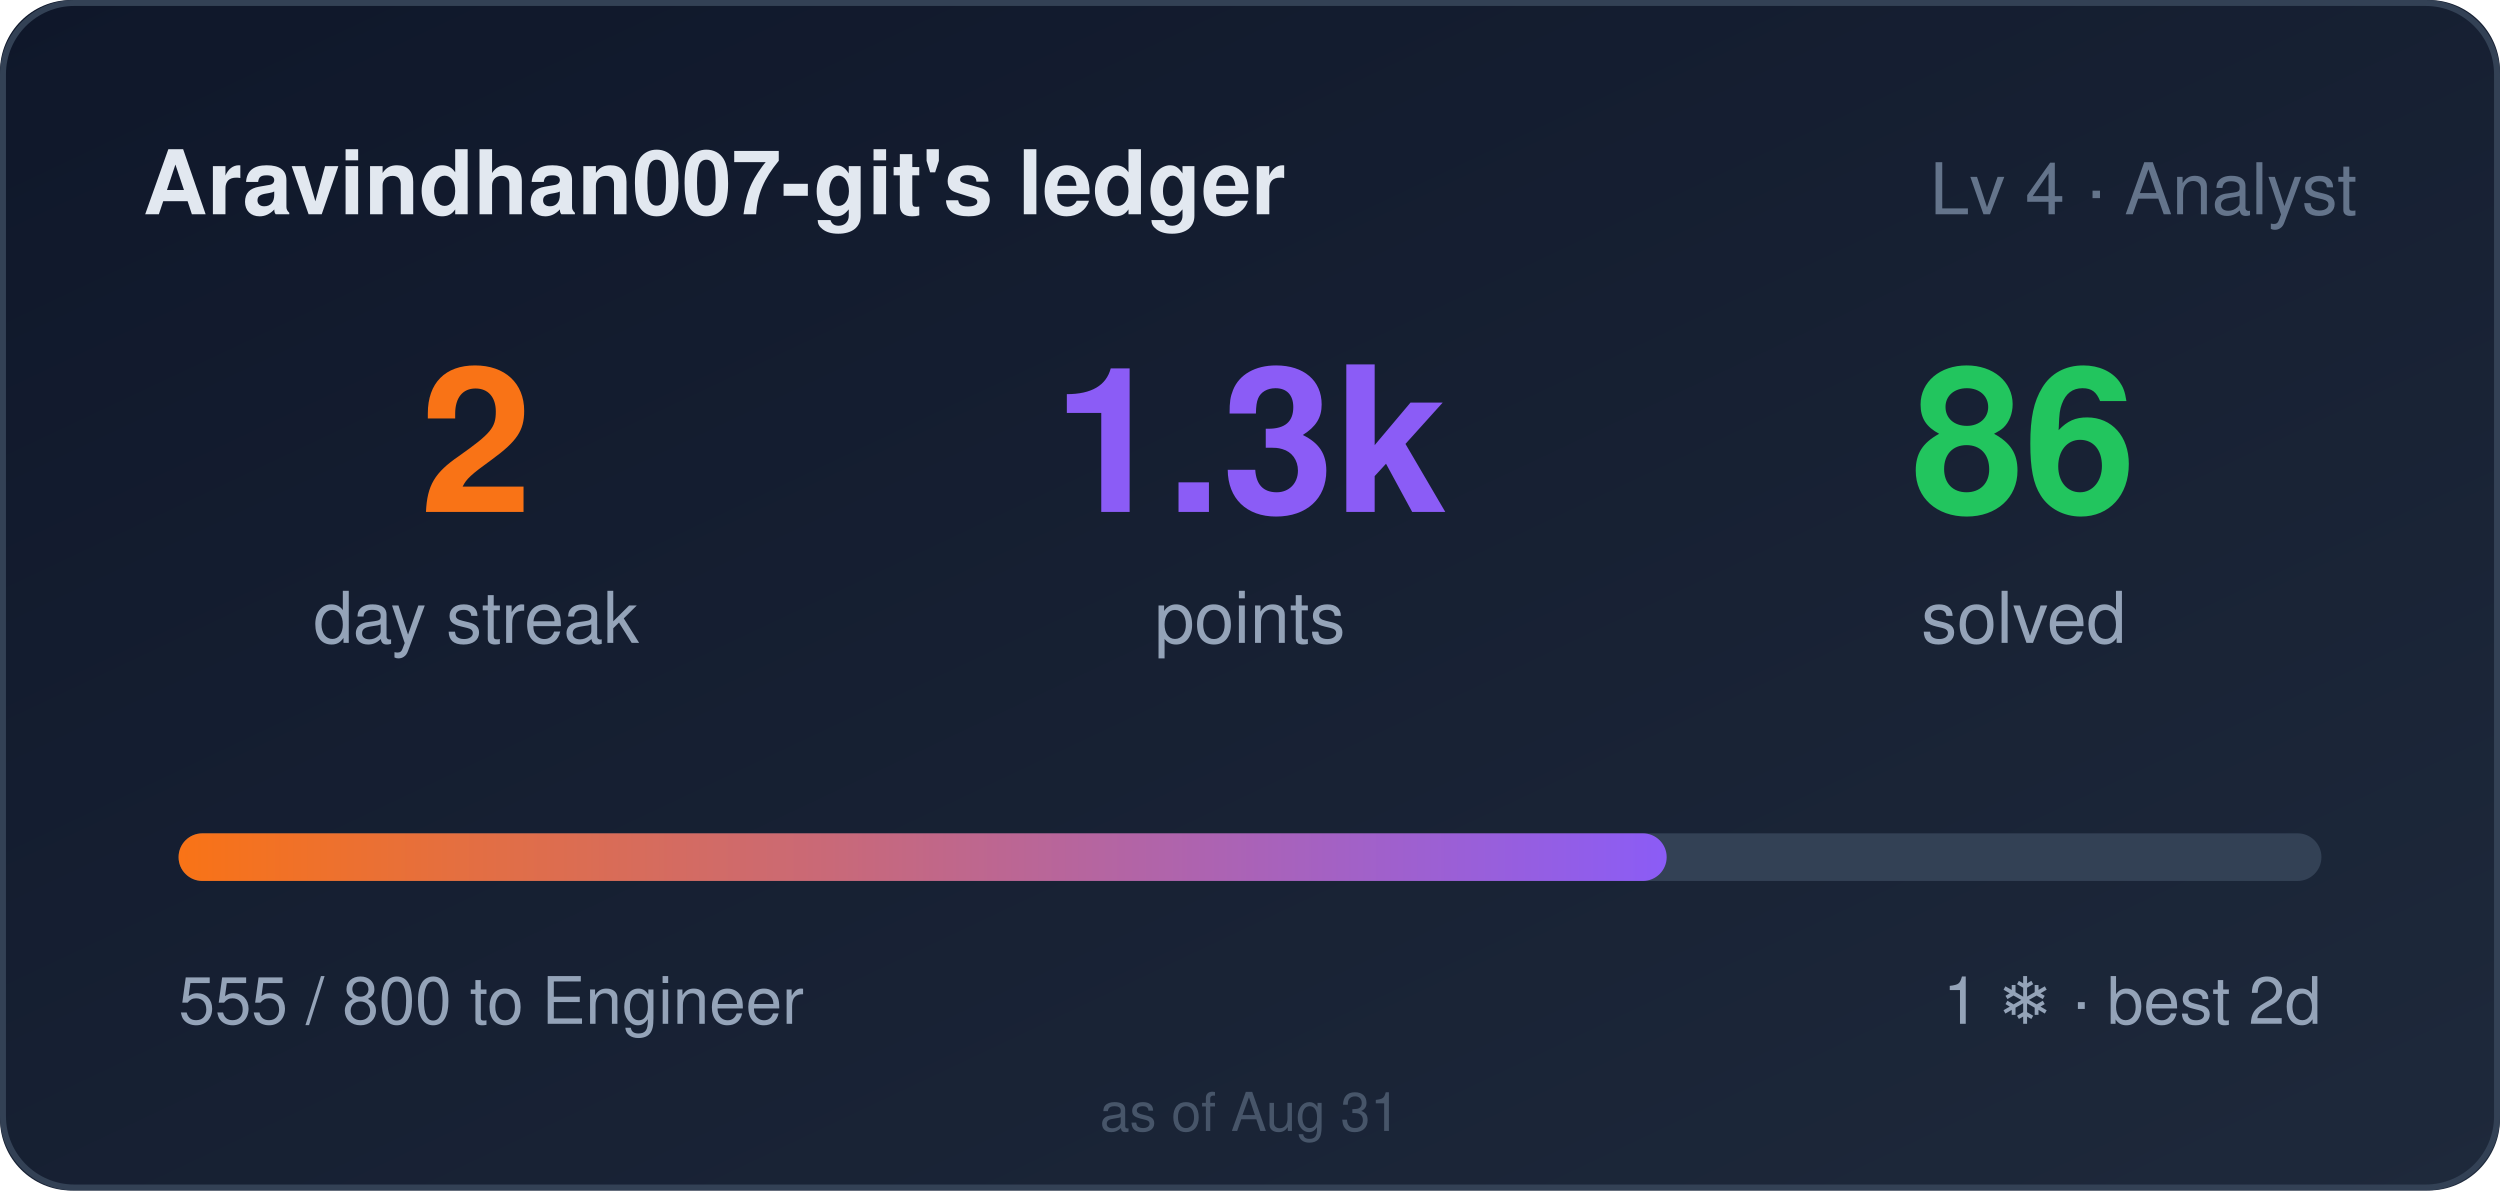
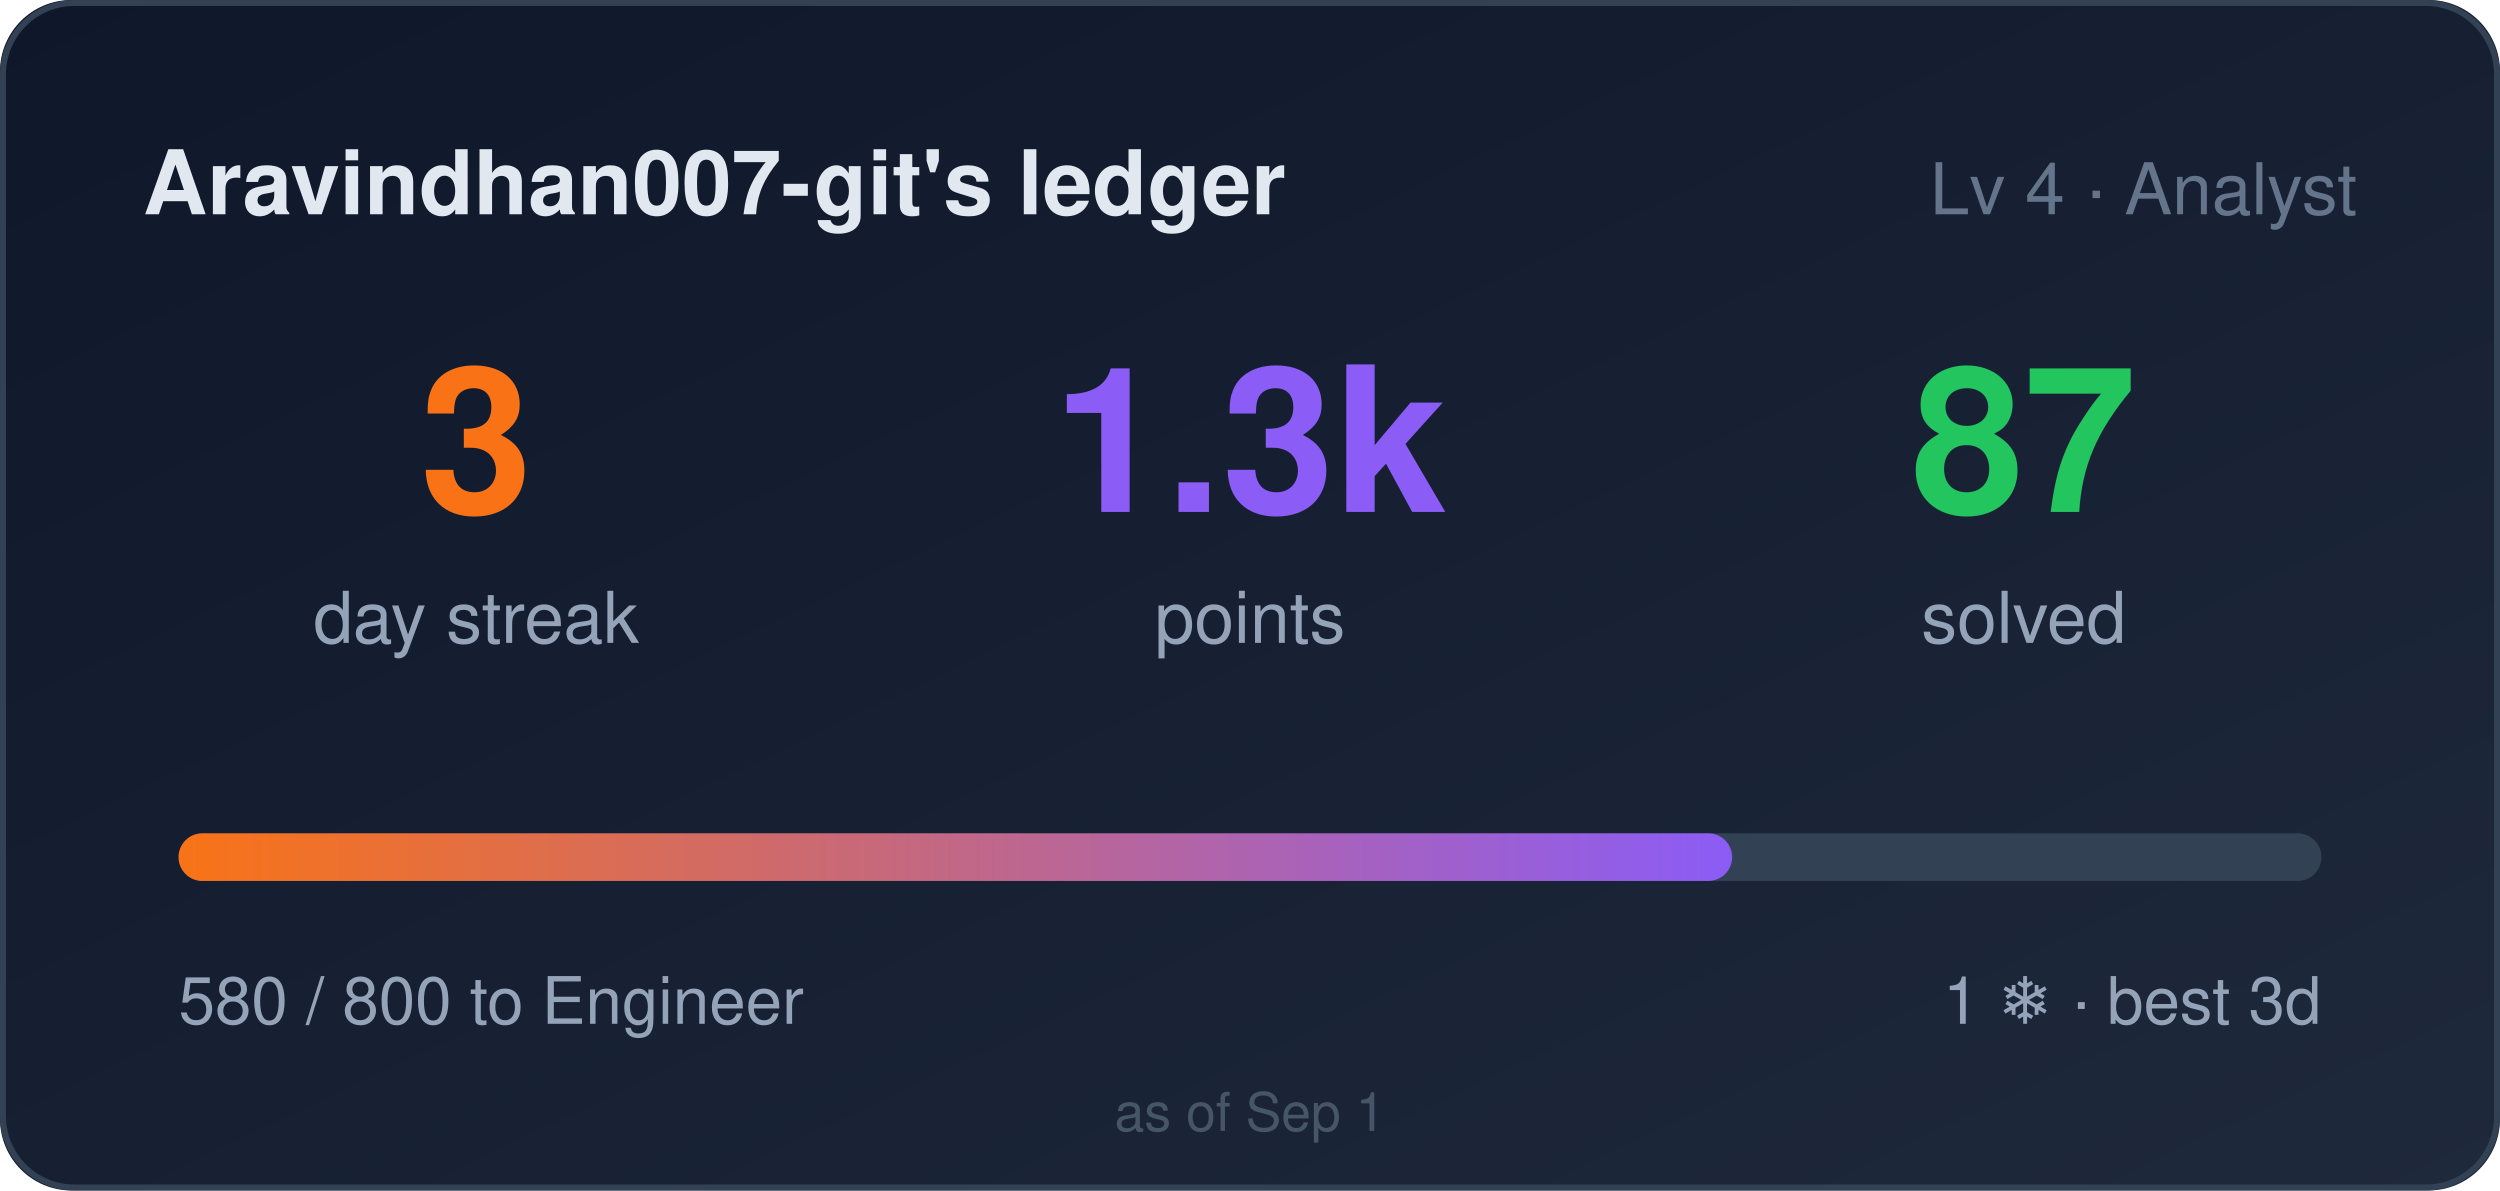
- <svg xmlns="http://www.w3.org/2000/svg" width="420" height="200" role="img" aria-label="Aravindhan007-git's ledger: 2 day streak, 1255 points">
+ <svg xmlns="http://www.w3.org/2000/svg" width="420" height="200" role="img" aria-label="Aravindhan007-git's ledger: 3 day streak, 1280 points">
  <style>
    .bar,.n{transform-box:fill-box}
    .bar{transform-origin:left center}
    @media (prefers-reduced-motion: no-preference){
      .bar{animation:cl-grow .9s cubic-bezier(.22,1,.36,1) both}
      .n{animation:cl-rise .5s ease-out both}
      .n2{animation-delay:.08s}
      .n3{animation-delay:.16s}
    }
    @keyframes cl-grow{from{transform:scaleX(0)}to{transform:scaleX(1)}}
    @keyframes cl-rise{from{opacity:0;transform:translateY(6px)}to{opacity:1;transform:none}}
  </style>
  <defs>
    <linearGradient id="bg" x1="0" y1="0" x2="1" y2="1">
      <stop offset="0" stop-color="#0f172a" />
      <stop offset="1" stop-color="#1e293b" />
    </linearGradient>
    <linearGradient id="bar" x1="0" y1="0" x2="1" y2="0">
      <stop offset="0" stop-color="#f97316" />
      <stop offset="1" stop-color="#8b5cf6" />
    </linearGradient>
  </defs>
  <rect width="420" height="200" rx="12" fill="url(#bg)" />
  <rect x="0.5" y="0.5" width="419" height="199" rx="12" fill="none" stroke="#334155" />
  <text x="24" y="36" fill="#e2e8f0" font-size="15" font-weight="600" font-family="Segoe UI,Helvetica,Arial,sans-serif">Aravindhan007-git's ledger</text>
  <text x="396" y="36" fill="#64748b" font-size="12" text-anchor="end" font-family="Segoe UI,Helvetica,Arial,sans-serif">Lv 4 · Analyst</text>
  <g font-family="Segoe UI,Helvetica,Arial,sans-serif">
-     <text class="n n1" x="80" y="86" fill="#f97316" font-size="34" font-weight="700" text-anchor="middle">2</text>
+     <text class="n n1" x="80" y="86" fill="#f97316" font-size="34" font-weight="700" text-anchor="middle">3</text>
    <text x="80" y="108" fill="#94a3b8" font-size="12" text-anchor="middle">day streak</text>
    <text class="n n2" x="210" y="86" fill="#8b5cf6" font-size="34" font-weight="700" text-anchor="middle">1.3k</text>
    <text x="210" y="108" fill="#94a3b8" font-size="12" text-anchor="middle">points</text>
-     <text class="n n3" x="340" y="86" fill="#22c55e" font-size="34" font-weight="700" text-anchor="middle">86</text>
+     <text class="n n3" x="340" y="86" fill="#22c55e" font-size="34" font-weight="700" text-anchor="middle">87</text>
    <text x="340" y="108" fill="#94a3b8" font-size="12" text-anchor="middle">solved</text>
  </g>
  <rect x="30" y="140" width="360" height="8" rx="4" fill="#334155" />
-   <rect class="bar" x="30" y="140" width="250" height="8" rx="4" fill="url(#bar)" />
-   <text x="30" y="172" fill="#94a3b8" font-size="11" font-family="Segoe UI,Helvetica,Arial,sans-serif">555 / 800 to Engineer</text>
-   <text x="390" y="172" fill="#94a3b8" font-size="11" text-anchor="end" font-family="Segoe UI,Helvetica,Arial,sans-serif">1 ❄ · best 2d</text>
-   <text x="210" y="190" fill="#475569" font-size="9" text-anchor="middle" font-family="Segoe UI,Helvetica,Arial,sans-serif">as of Aug 31</text>
+   <rect class="bar" x="30" y="140" width="261" height="8" rx="4" fill="url(#bar)" />
+   <text x="30" y="172" fill="#94a3b8" font-size="11" font-family="Segoe UI,Helvetica,Arial,sans-serif">580 / 800 to Engineer</text>
+   <text x="390" y="172" fill="#94a3b8" font-size="11" text-anchor="end" font-family="Segoe UI,Helvetica,Arial,sans-serif">1 ❄ · best 3d</text>
+   <text x="210" y="190" fill="#475569" font-size="9" text-anchor="middle" font-family="Segoe UI,Helvetica,Arial,sans-serif">as of Sep 1</text>
</svg>
